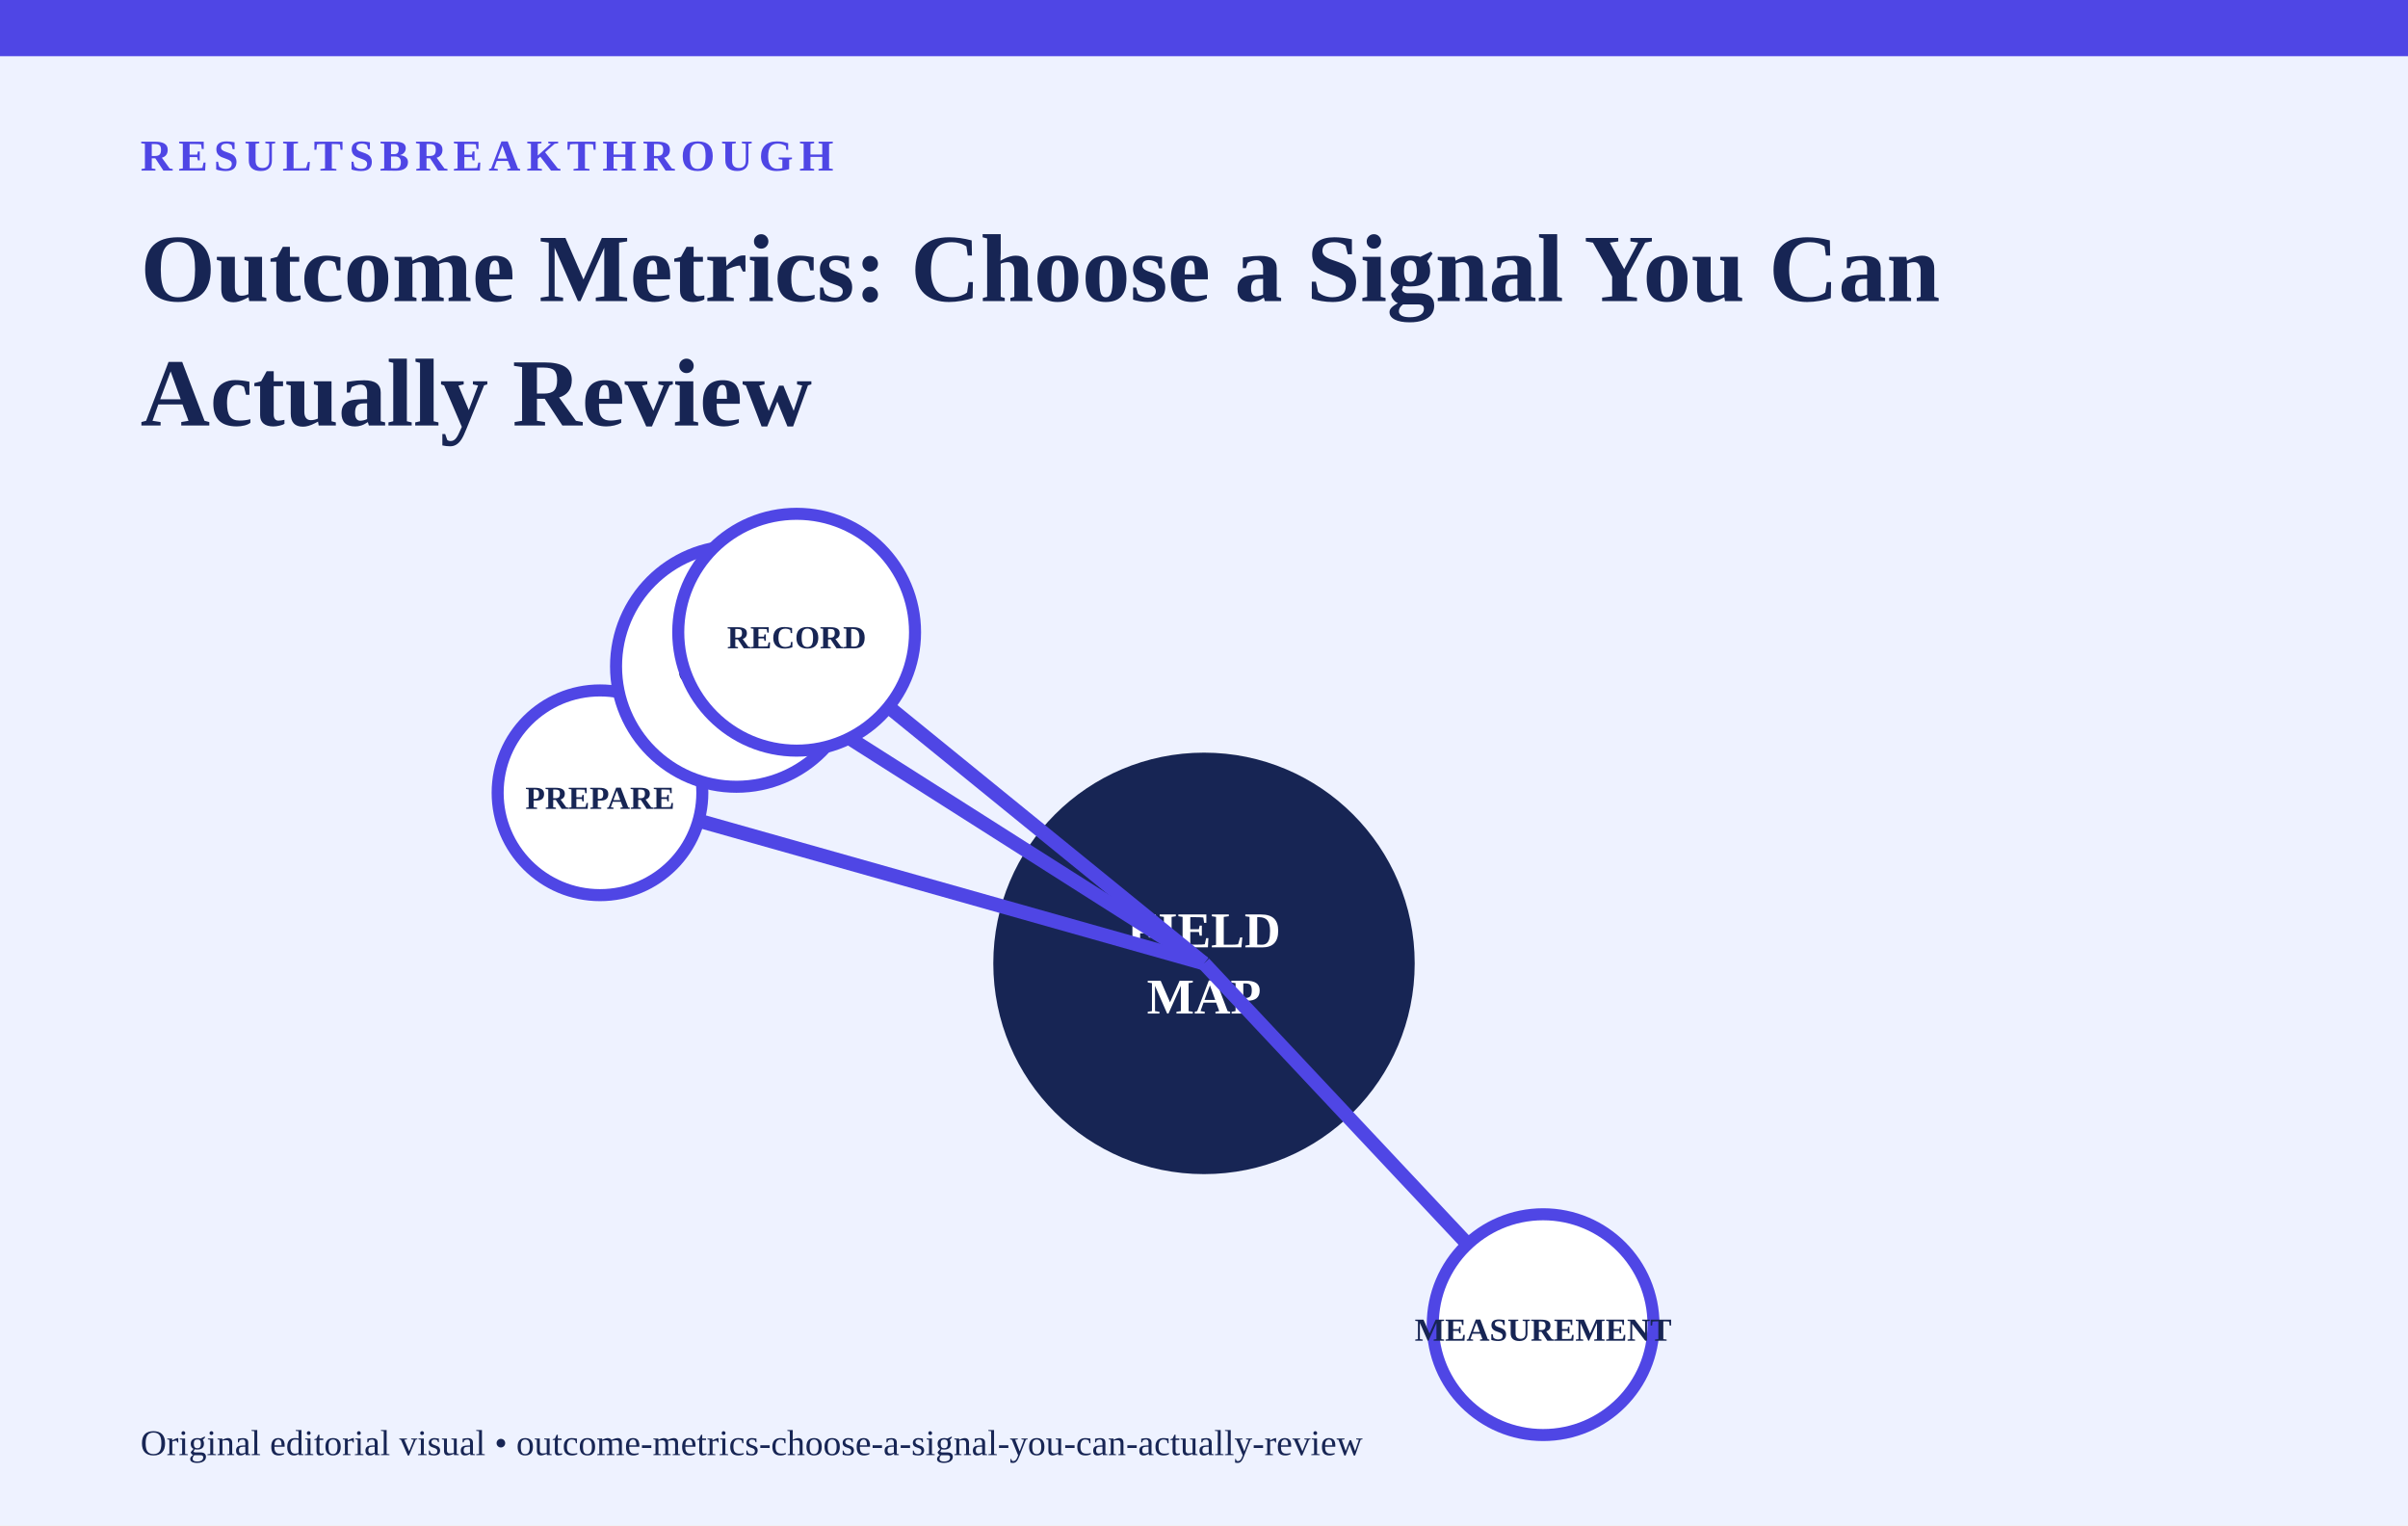
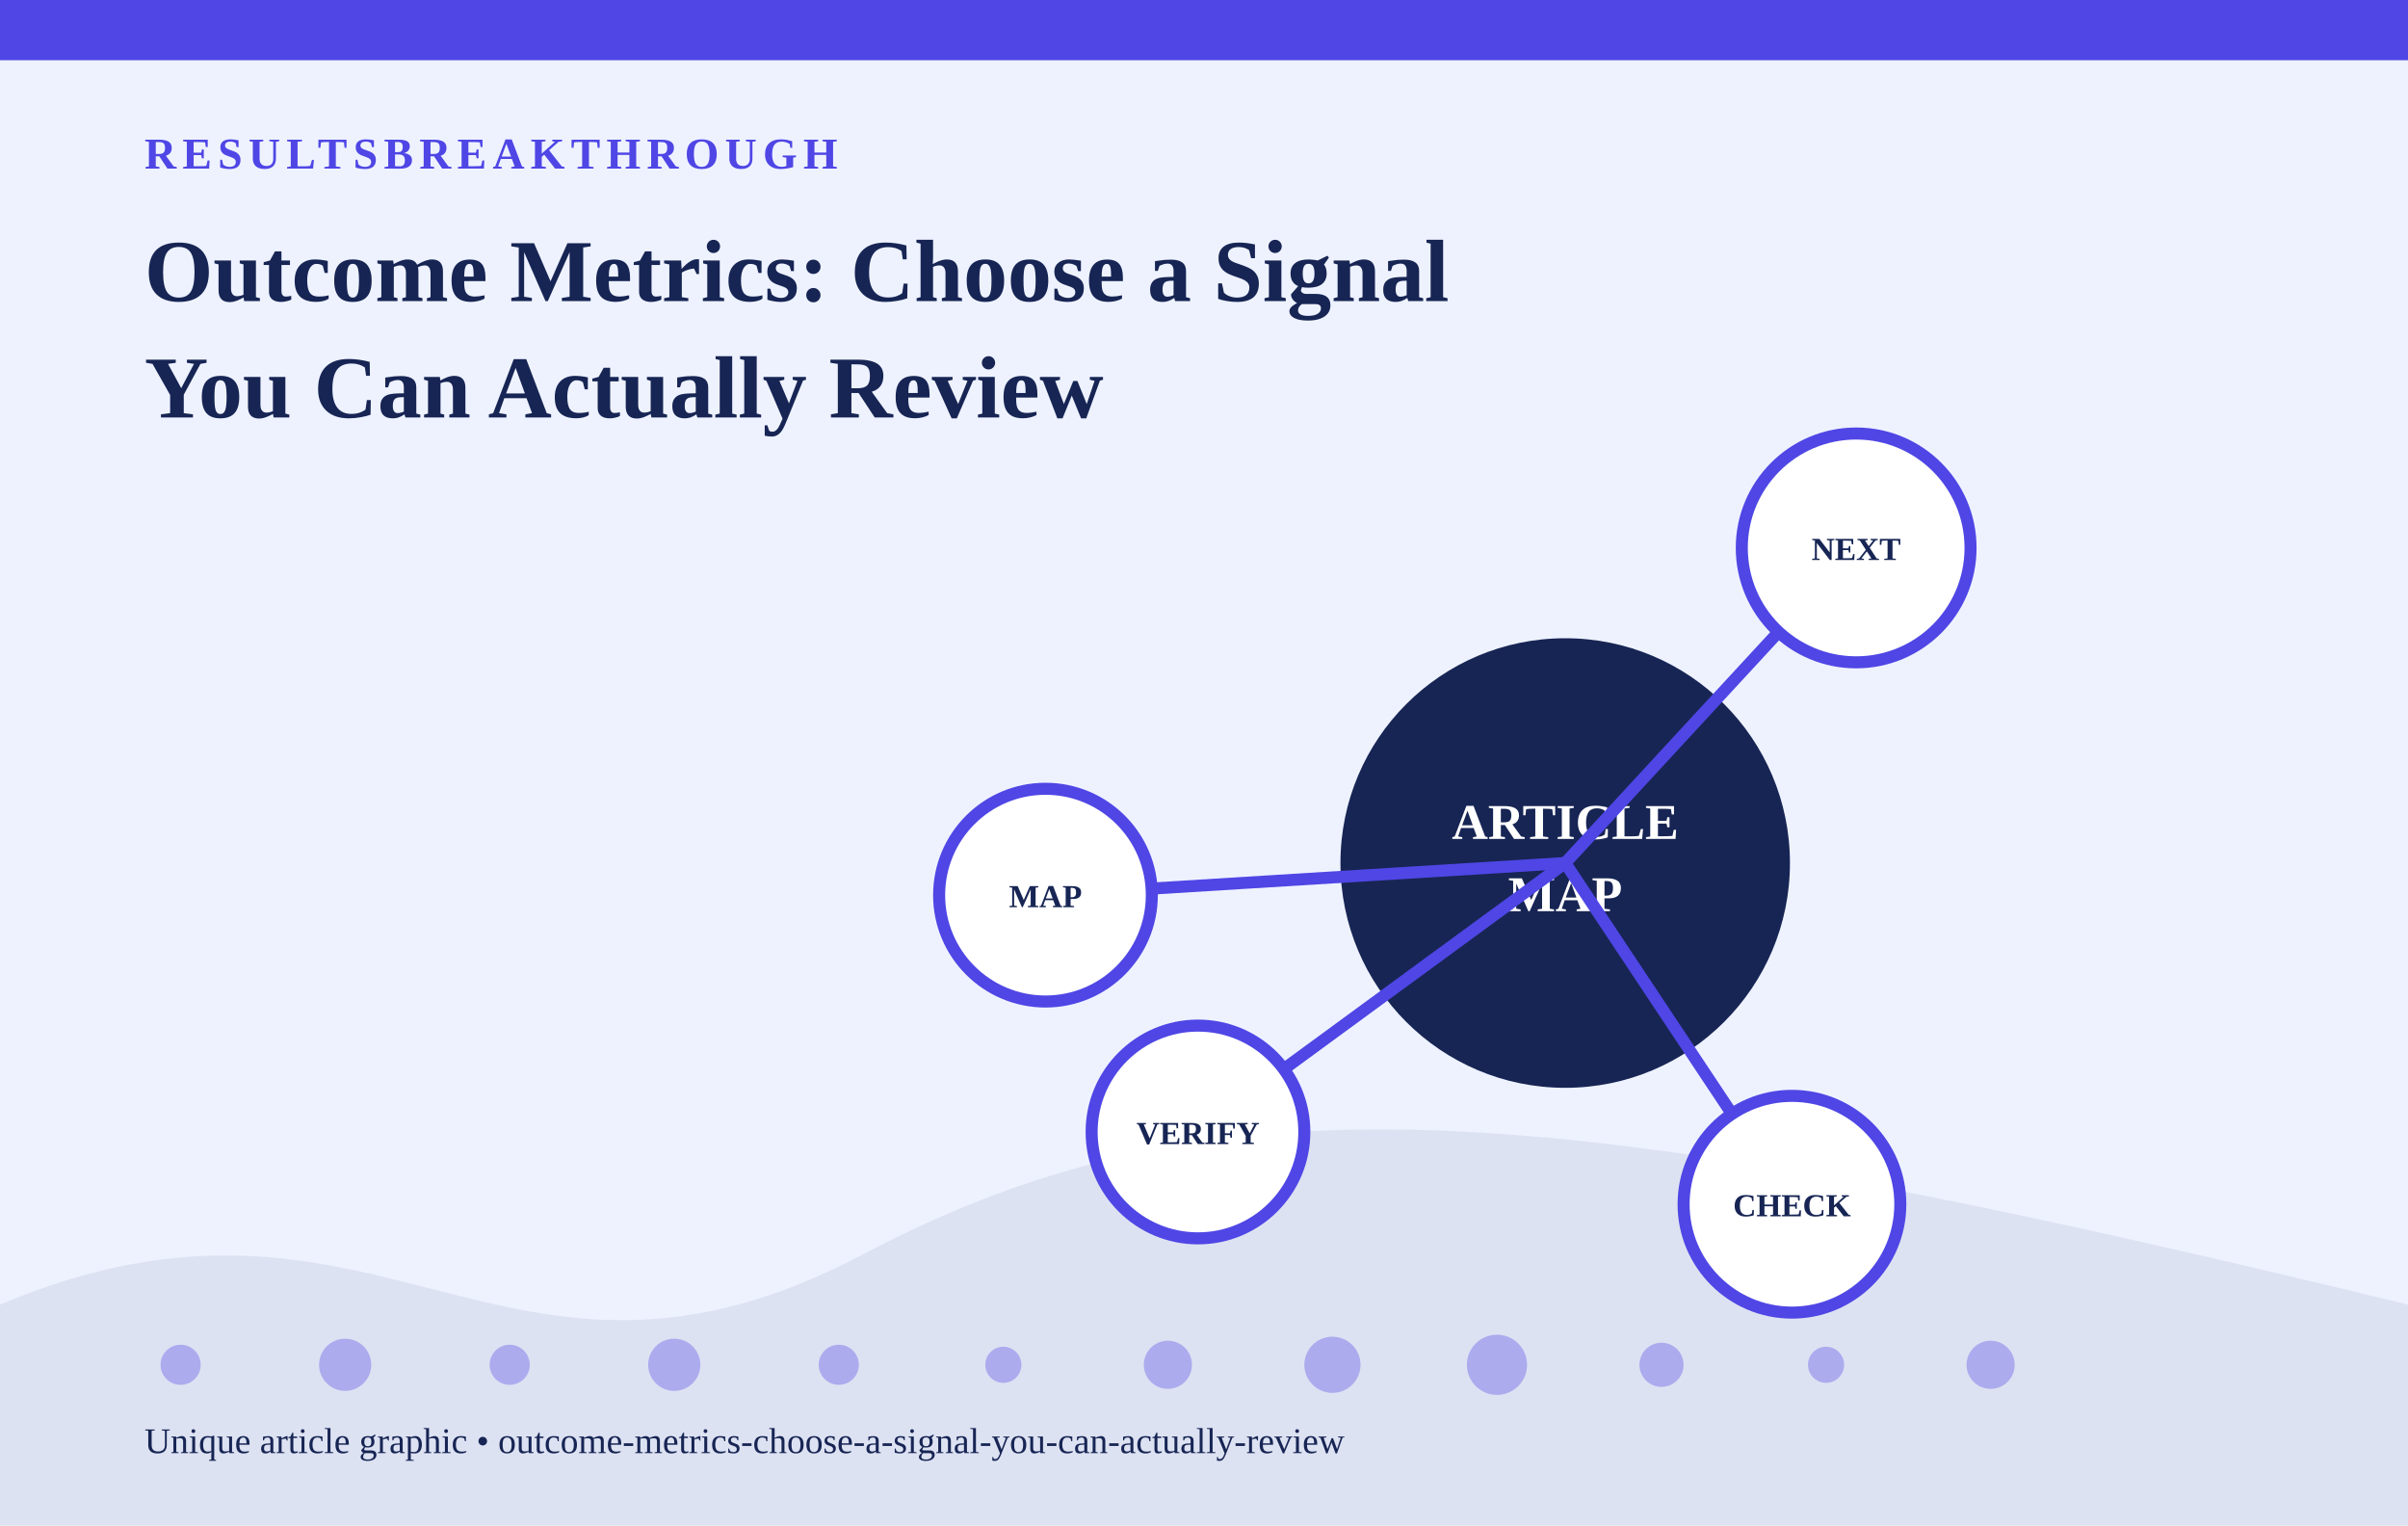
- <svg xmlns="http://www.w3.org/2000/svg" width="1200" height="760" viewBox="0 0 1200 760" role="img" aria-labelledby="t d">
-   <rect width="1200" height="760" fill="#EEF2FF" />
-   <rect width="1200" height="28" fill="#4F46E5" />
-   <text x="70" y="85" fill="#4F46E5" font-size="22" font-weight="700" letter-spacing="3">RESULTSBREAKTHROUGH</text>
-   <text x="70" y="150" fill="#172554" font-size="48" font-weight="700">Outcome Metrics: Choose a Signal You Can</text>
-   <text x="70" y="212" fill="#172554" font-size="48" font-weight="700">Actually Review</text>
-   <circle cx="600" cy="480" r="105" fill="#172554" />
-   <text x="600" y="472" text-anchor="middle" fill="white" font-size="25" font-weight="700">FIELD</text>
-   <text x="600" y="505" text-anchor="middle" fill="white" font-size="25" font-weight="700">MAP</text>
-   <g>
-     <line x1="600" y1="480" x2="769" y2="660" stroke="#4F46E5" stroke-width="7" />
-     <circle cx="769" cy="660" r="55" fill="white" stroke="#4F46E5" stroke-width="6" />
-     <text x="769" y="668" text-anchor="middle" fill="#172554" font-size="16" font-weight="700">MEASUREMENT</text>
-   </g>
-   <g>
-     <line x1="600" y1="480" x2="299" y2="395" stroke="#4F46E5" stroke-width="7" />
-     <circle cx="299" cy="395" r="51" fill="white" stroke="#4F46E5" stroke-width="6" />
-     <text x="299" y="403" text-anchor="middle" fill="#172554" font-size="16" font-weight="700">PREPARE</text>
-   </g>
-   <g>
-     <line x1="600" y1="480" x2="367" y2="332" stroke="#4F46E5" stroke-width="7" />
-     <circle cx="367" cy="332" r="60" fill="white" stroke="#4F46E5" stroke-width="6" />
-     <text x="367" y="340" text-anchor="middle" fill="#172554" font-size="16" font-weight="700">CHECK</text>
-   </g>
-   <g>
-     <line x1="600" y1="480" x2="397" y2="315" stroke="#4F46E5" stroke-width="7" />
-     <circle cx="397" cy="315" r="59" fill="white" stroke="#4F46E5" stroke-width="6" />
-     <text x="397" y="323" text-anchor="middle" fill="#172554" font-size="16" font-weight="700">RECORD</text>
-   </g>
-   <text x="70" y="725" fill="#172554" font-size="18">Original editorial visual • outcome-metrics-choose-a-signal-you-can-actually-review</text>
+ <svg xmlns="http://www.w3.org/2000/svg" width="1200" height="760" viewBox="0 0 1200 760" role="img" aria-labelledby="title desc">
+   <rect width="1200" height="760" fill="#eef2ff" />
+   <rect width="1200" height="30" fill="#4f46e5" />
+   <path d="M0 650 C190 570 250 720 430 625 S780 548 1200 650 L1200 760 L0 760 Z" fill="#172554" opacity="0.08" />
+   <text x="72" y="84" fill="#4f46e5" font-size="22" font-weight="800" letter-spacing="3">RESULTSBREAKTHROUGH</text>
+   <text x="72" y="150" fill="#172554" font-size="44" font-weight="800">Outcome Metrics: Choose a Signal</text>
+   <text x="72" y="208" fill="#172554" font-size="44" font-weight="800">You Can Actually Review</text>
+   <circle cx="780" cy="430" r="112" fill="#172554" />
+   <text x="780" y="418" text-anchor="middle" fill="white" font-size="25" font-weight="800">ARTICLE</text>
+   <text x="780" y="454" text-anchor="middle" fill="white" font-size="25" font-weight="800">MAP</text>
+   <line x1="780" y1="430" x2="893" y2="600" stroke="#4f46e5" stroke-width="6" />
+   <circle cx="893" cy="600" r="54" fill="white" stroke="#4f46e5" stroke-width="6" />
+   <text x="893" y="606" text-anchor="middle" fill="#172554" font-size="16" font-weight="800">CHECK</text>
+   <line x1="780" y1="430" x2="597" y2="564" stroke="#4f46e5" stroke-width="6" />
+   <circle cx="597" cy="564" r="53" fill="white" stroke="#4f46e5" stroke-width="6" />
+   <text x="597" y="570" text-anchor="middle" fill="#172554" font-size="16" font-weight="800">VERIFY</text>
+   <line x1="780" y1="430" x2="521" y2="446" stroke="#4f46e5" stroke-width="6" />
+   <circle cx="521" cy="446" r="53" fill="white" stroke="#4f46e5" stroke-width="6" />
+   <text x="521" y="452" text-anchor="middle" fill="#172554" font-size="16" font-weight="800">MAP</text>
+   <line x1="780" y1="430" x2="925" y2="273" stroke="#4f46e5" stroke-width="6" />
+   <circle cx="925" cy="273" r="57" fill="white" stroke="#4f46e5" stroke-width="6" />
+   <text x="925" y="279" text-anchor="middle" fill="#172554" font-size="16" font-weight="800">NEXT</text>
+   <circle cx="90" cy="680" r="10" fill="#4f46e5" opacity="0.35" />
+   <circle cx="172" cy="680" r="13" fill="#4f46e5" opacity="0.35" />
+   <circle cx="254" cy="680" r="10" fill="#4f46e5" opacity="0.35" />
+   <circle cx="336" cy="680" r="13" fill="#4f46e5" opacity="0.35" />
+   <circle cx="418" cy="680" r="10" fill="#4f46e5" opacity="0.35" />
+   <circle cx="500" cy="680" r="9" fill="#4f46e5" opacity="0.35" />
+   <circle cx="582" cy="680" r="12" fill="#4f46e5" opacity="0.35" />
+   <circle cx="664" cy="680" r="14" fill="#4f46e5" opacity="0.35" />
+   <circle cx="746" cy="680" r="15" fill="#4f46e5" opacity="0.35" />
+   <circle cx="828" cy="680" r="11" fill="#4f46e5" opacity="0.35" />
+   <circle cx="910" cy="680" r="9" fill="#4f46e5" opacity="0.35" />
+   <circle cx="992" cy="680" r="12" fill="#4f46e5" opacity="0.35" />
+   <text x="72" y="724" fill="#172554" font-size="18">Unique article graphic • outcome-metrics-choose-a-signal-you-can-actually-review</text>
</svg>
